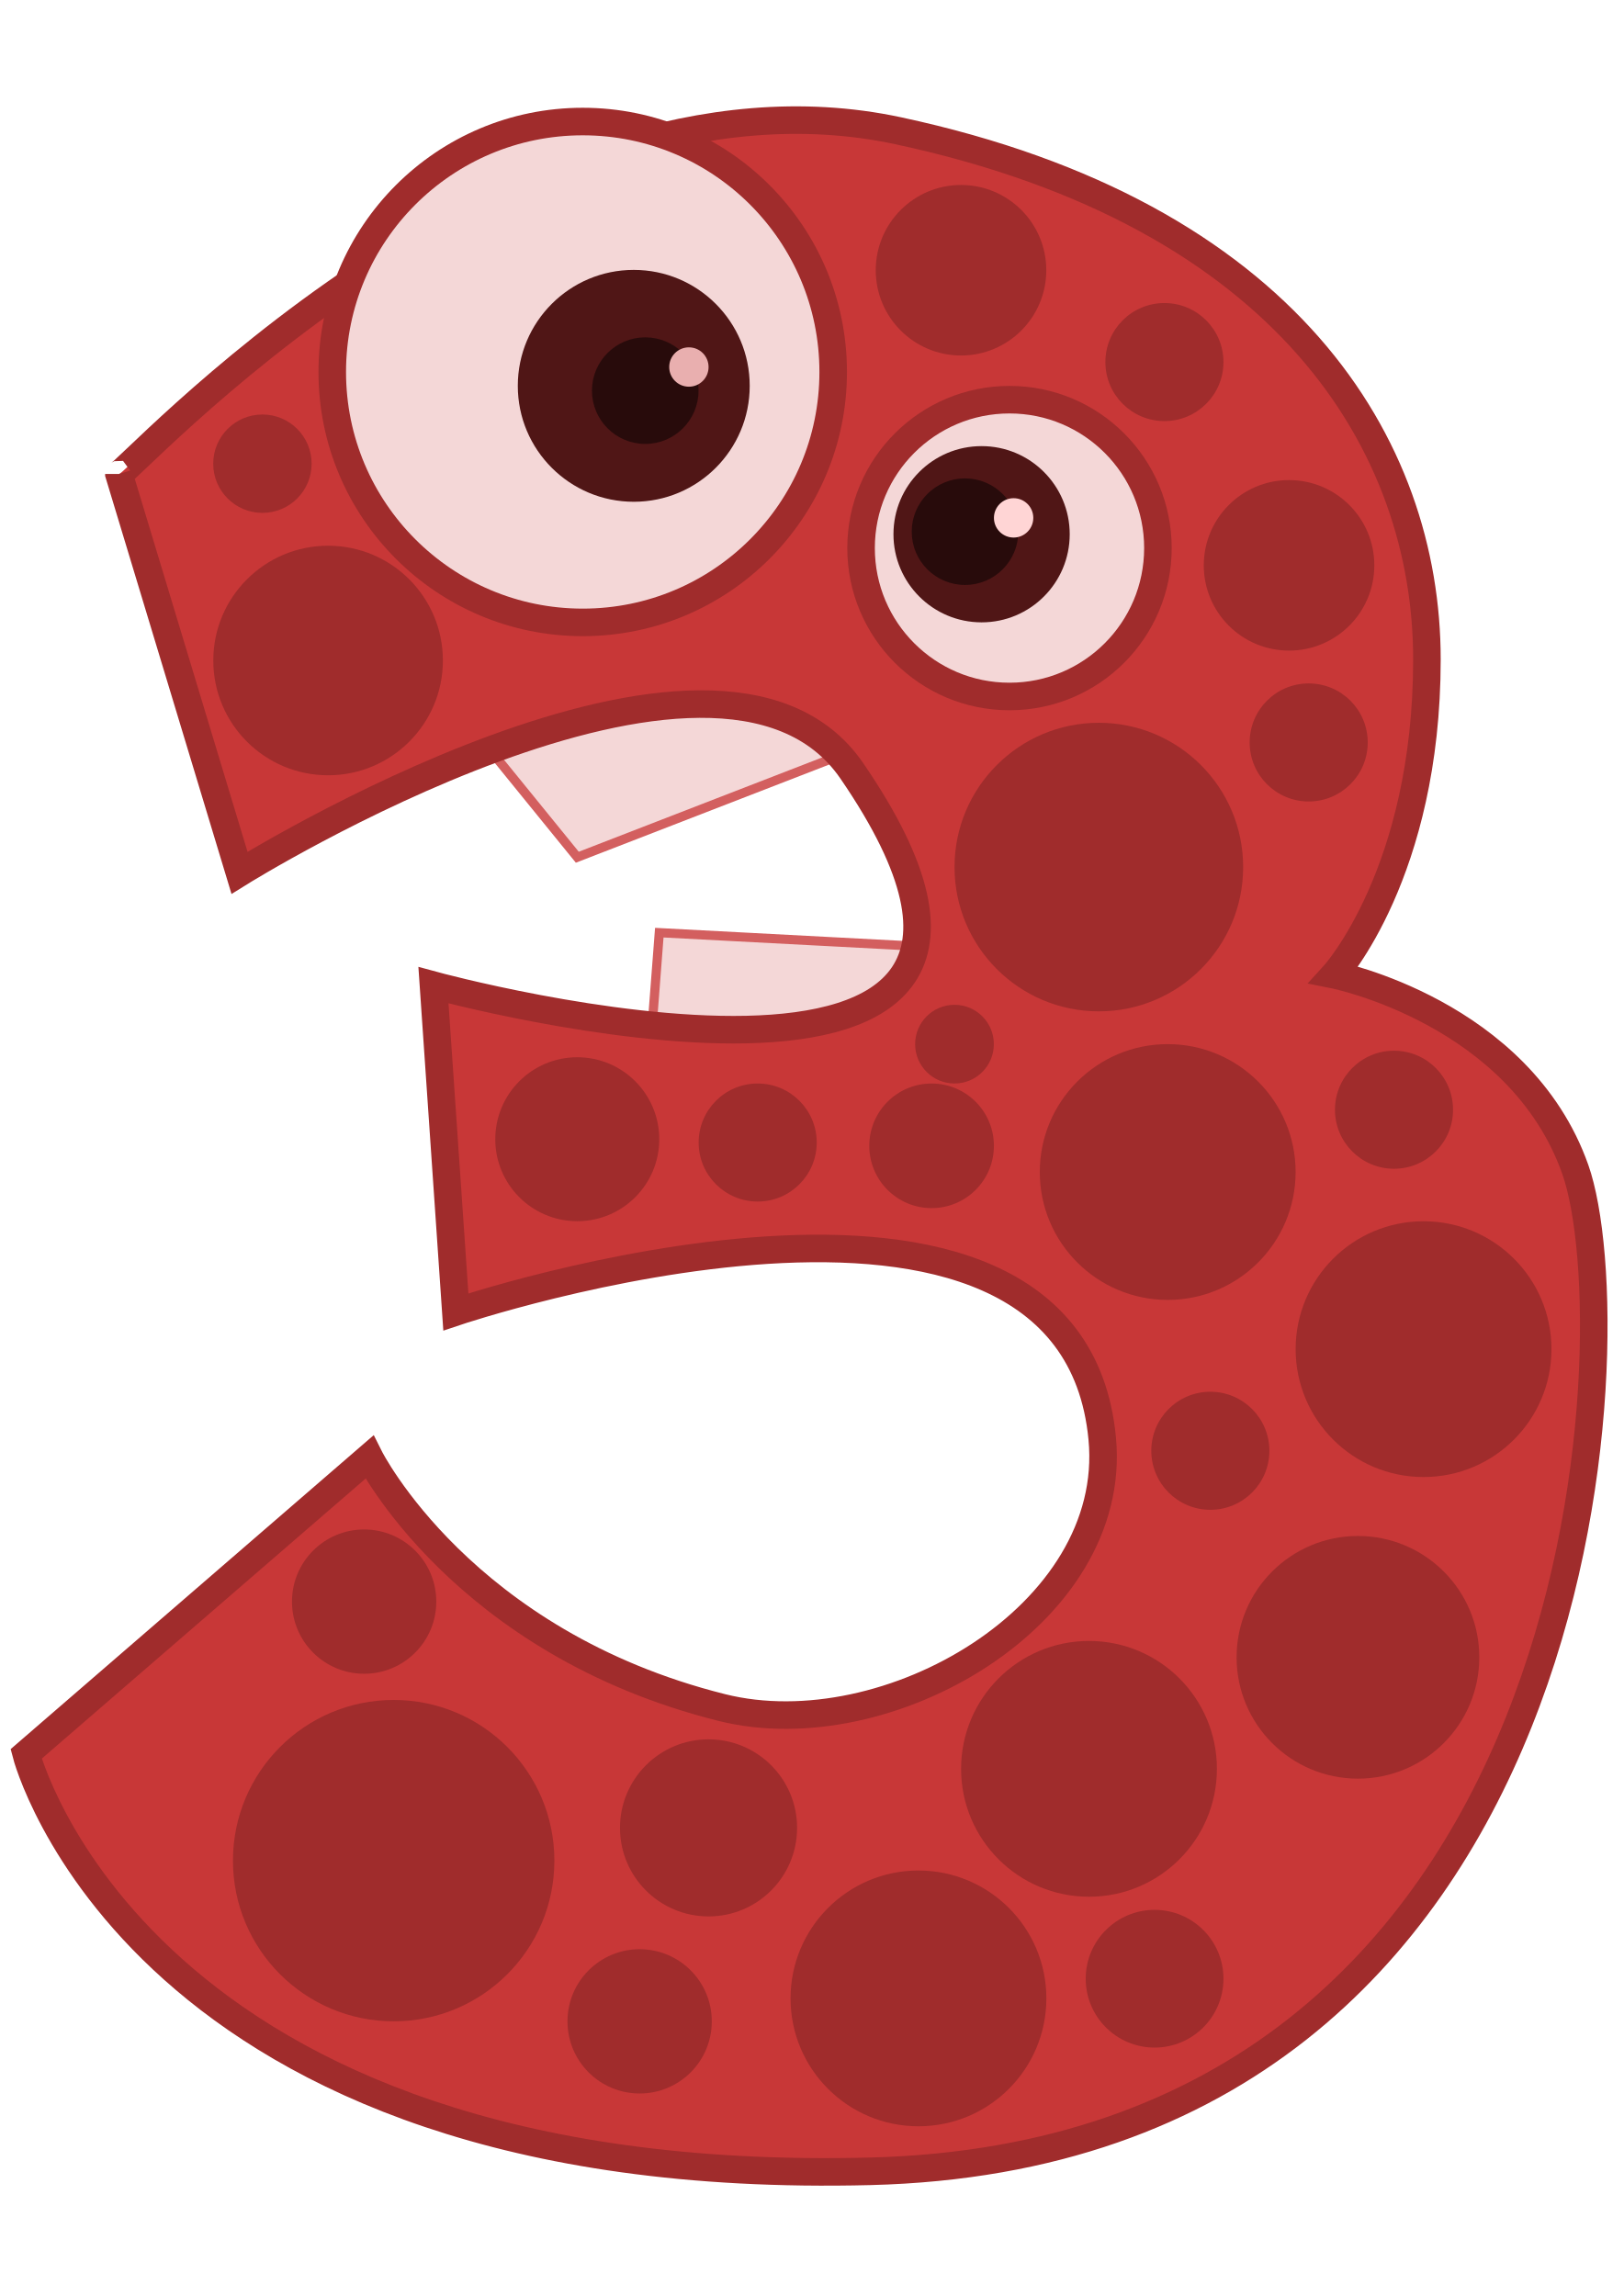
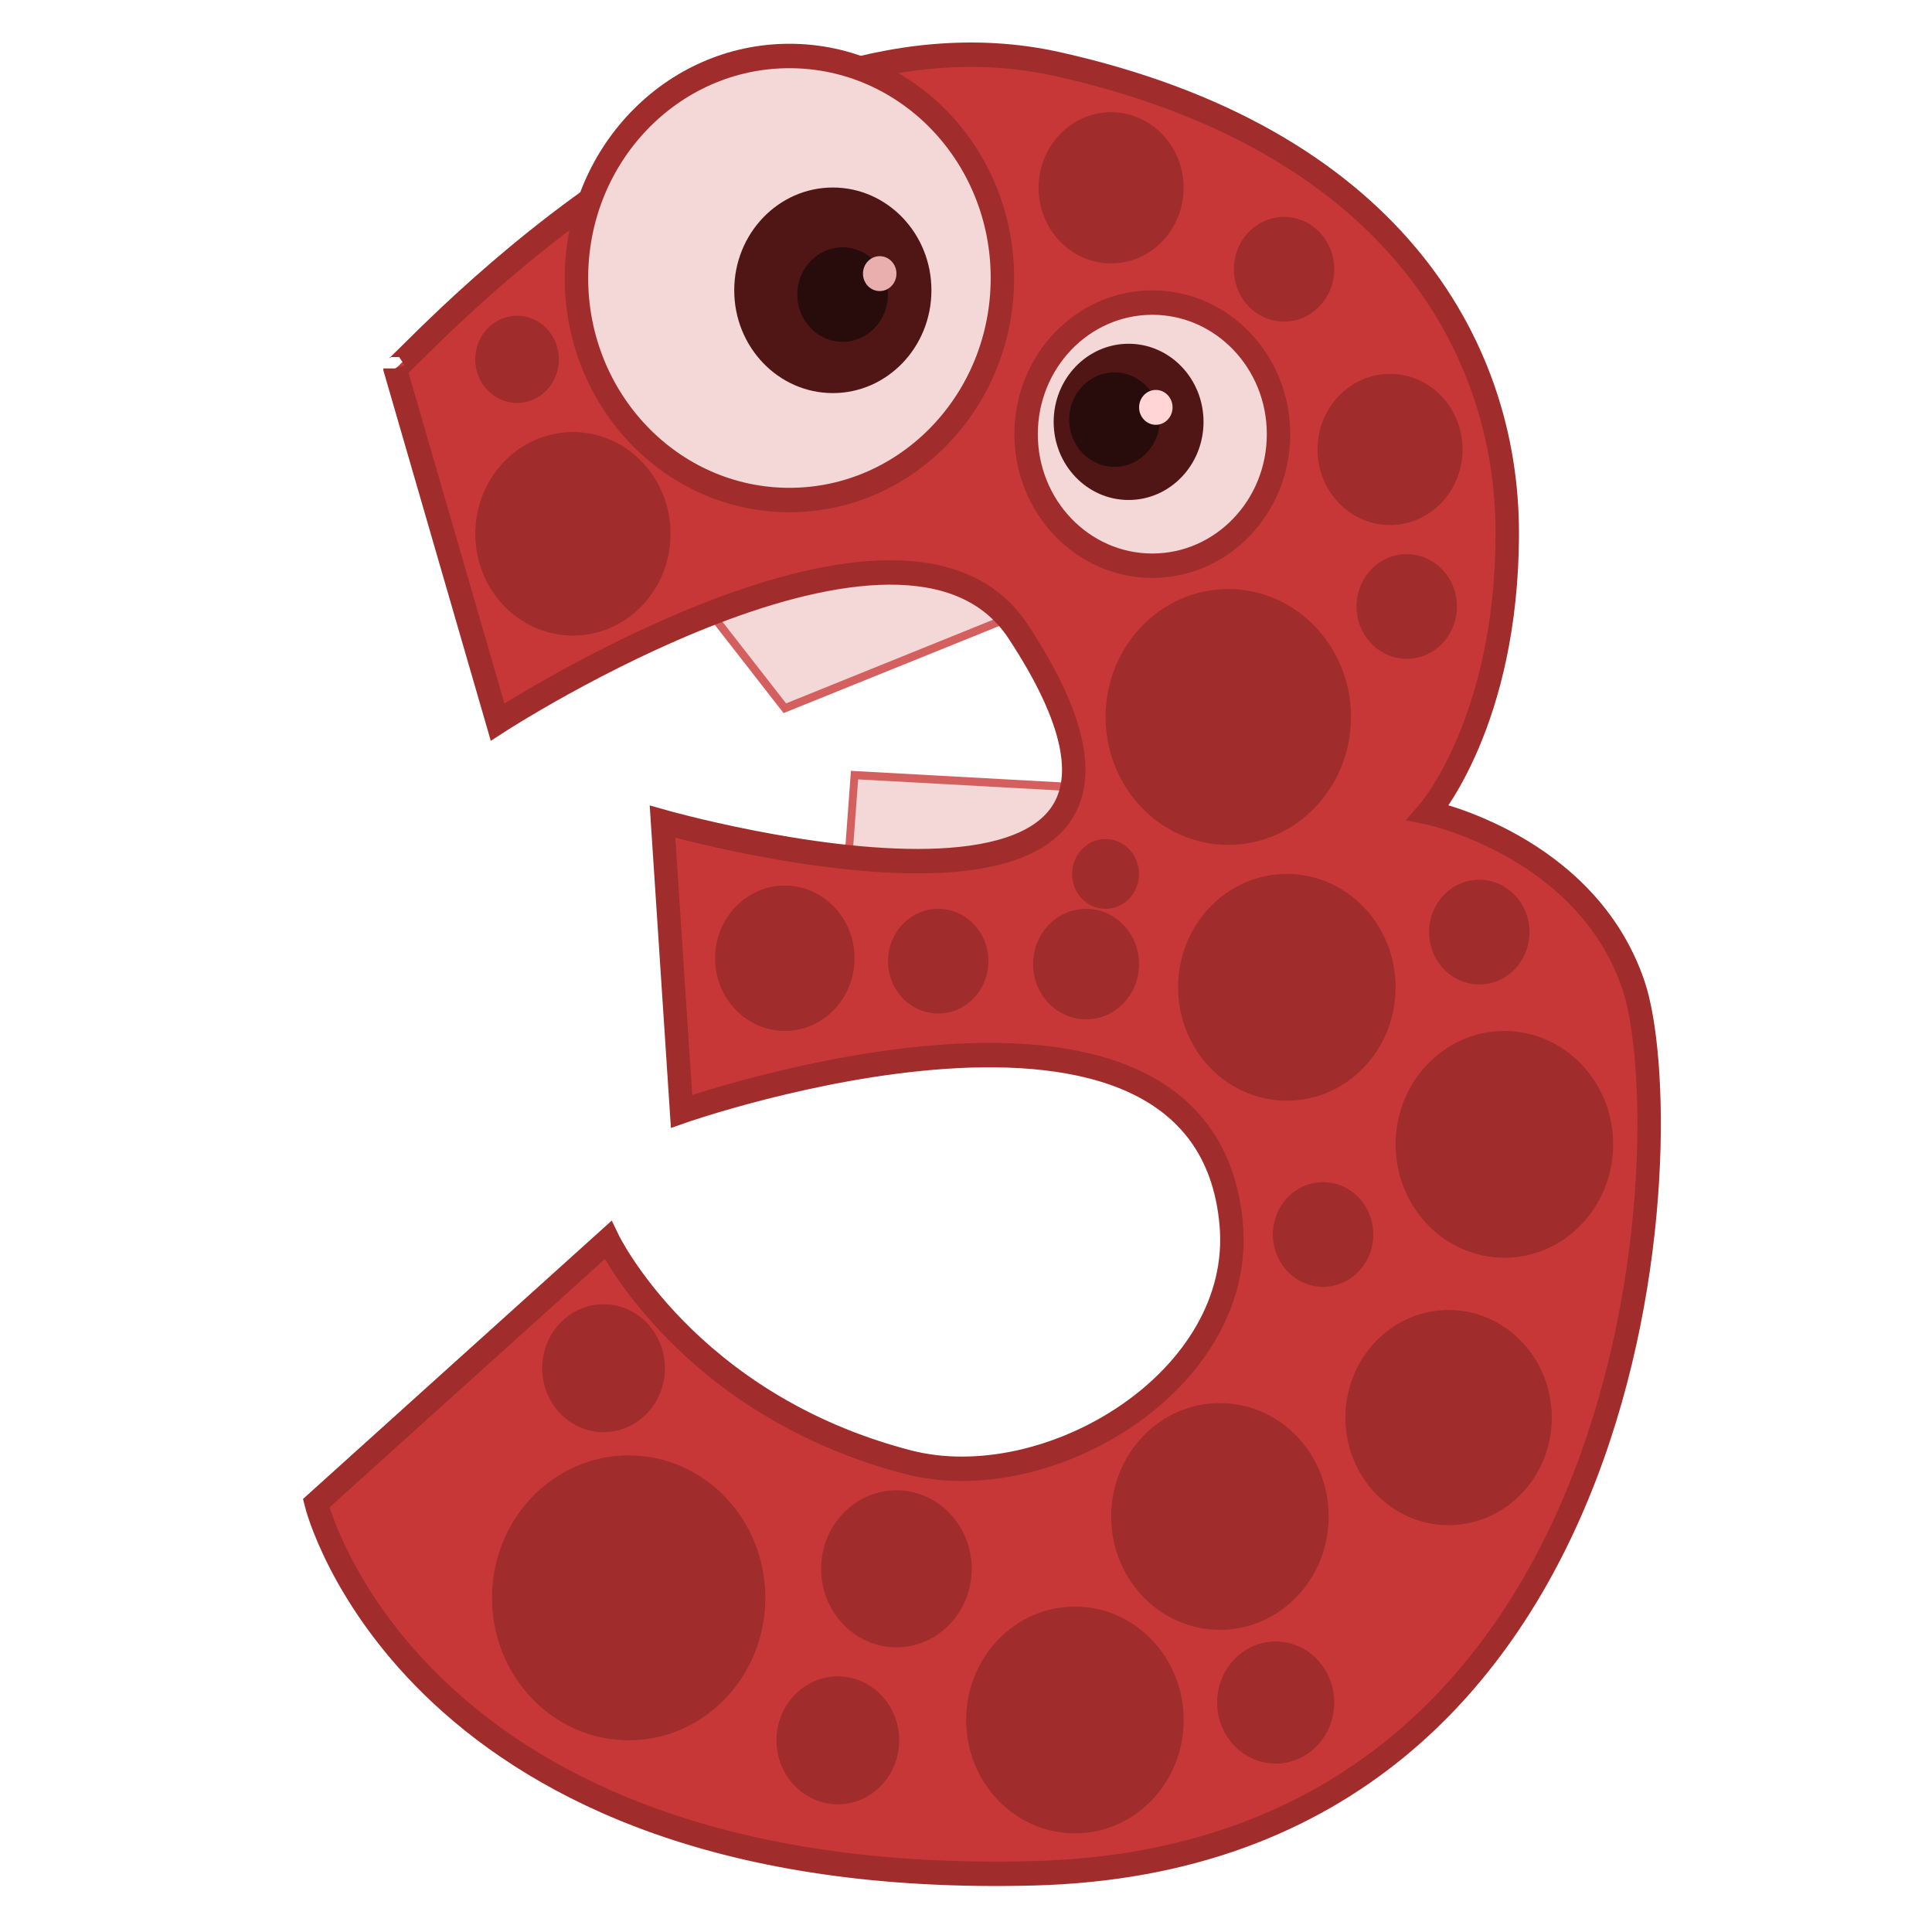
- <svg xmlns="http://www.w3.org/2000/svg" viewBox="0 0 744.094 1052.362">
-   <g transform="matrix(4.2085 0 0 4.2085 -1671.5 -160.21)">
-     <path d="m450.75 120 9.286 11.429 28.571-11.071s-3.929-9.286-20.357-8.929-17.5 8.214-17.5 8.571z" fill="#f4d7d7" fill-rule="evenodd" stroke="#d35f5f" />
-     <path d="m468.25 148.93 0.714-9.286 27.143 1.429 0.357 0.357s2.143 11.429-8.571 11.786-19.643-4.286-19.643-4.286z" fill="#f4d7d7" fill-rule="evenodd" stroke="#d35f5f" />
-     <path d="m410.12 89.687 13.132 43.437s52.032-32.445 66.67-11.112c30.203 44.02-45.55 23.356-45.55 23.356l2.439 35.579s66.936-22.54 70.385 13.796c1.824 19.213-23.426 33.792-41.416 29.294-28.284-7.071-38.386-27.274-38.386-27.274l-37.376 32.325s12.122 47.477 91.924 45.457 82.833-91.924 76.772-109.1-26.264-21.213-26.264-21.213 10.102-11.112 10.102-34.345-15.152-48.487-57.579-57.579-84.853 38.386-84.853 37.376z" fill="#c83737" fill-rule="evenodd" stroke="#a02c2c" stroke-width="3" />
-     <path transform="translate(243.45 -304.06)" d="m279.81 401.82c-3e-4 8.926-7.237 16.162-16.163 16.162s-16.162-7.237-16.162-16.163 7.237-16.162 16.163-16.162 16.162 7.237 16.162 16.163" fill="#f4d7d7" stroke="#a02c2c" stroke-width="3" />
-     <path transform="translate(271.73 -284.86)" d="m216.17 363.44c-5.1e-4 15.063-12.212 27.274-27.275 27.273s-27.274-12.212-27.273-27.275 12.212-27.274 27.275-27.273 27.274 12.212 27.273 27.275" fill="#f4d7d7" stroke="#a02c2c" stroke-width="3" />
-     <path transform="translate(252.54 -284.86)" d="m226.27 364.95c-2.3e-4 6.974-5.654 12.627-12.627 12.626s-12.627-5.654-12.626-12.627 5.654-12.627 12.627-12.626 12.627 5.654 12.626 12.627" fill="#501616" />
-     <path transform="matrix(.76 0 0 .76 341.69 -181.11)" d="m226.27 364.95c-2.3e-4 6.974-5.654 12.627-12.627 12.626s-12.627-5.654-12.626-12.627 5.654-12.627 12.627-12.626 12.627 5.654 12.626 12.627" fill="#501616" />
-     <path transform="matrix(1.413 0 0 1.413 163.14 -434.44)" d="m219.46 364.51c-8e-5 2.268-1.839 4.107-4.107 4.107s-4.107-1.839-4.107-4.107 1.839-4.107 4.107-4.107 4.107 1.839 4.107 4.107" fill="#280b0b" />
-     <path transform="matrix(1.413 0 0 1.413 197.96 -419.08)" d="m219.46 364.51c-8e-5 2.268-1.839 4.107-4.107 4.107s-4.107-1.839-4.107-4.107 1.839-4.107 4.107-4.107 4.107 1.839 4.107 4.107" fill="#280b0b" />
-     <path transform="translate(252.54 -284.86)" d="m221.79 362.9c-4e-5 1.183-0.959 2.143-2.143 2.143s-2.143-0.959-2.143-2.143 0.959-2.143 2.143-2.143 2.143 0.959 2.143 2.143" fill="#e9afaf" />
-     <path transform="translate(287.9 -268.43)" d="m221.79 362.9c-4e-5 1.183-0.959 2.143-2.143 2.143s-2.143-0.959-2.143-2.143 0.959-2.143 2.143-2.143 2.143 0.959 2.143 2.143" fill="#ffd5d5" />
-     <path transform="translate(252.54 -282.01)" d="m205 522.72c-3.2e-4 9.665-7.836 17.5-17.501 17.499s-17.5-7.836-17.499-17.501 7.836-17.5 17.501-17.499 17.5 7.836 17.499 17.501" fill="#a02c2c" />
-     <path transform="matrix(.55102 0 0 .55102 371.01 -50.887)" d="m205 522.72c-3.2e-4 9.665-7.836 17.5-17.501 17.499s-17.5-7.836-17.499-17.501 7.836-17.5 17.501-17.499 17.5 7.836 17.499 17.501" fill="#a02c2c" />
-     <path transform="matrix(.79592 0 0 .79592 347.95 -160.33)" d="m205 522.72c-3.2e-4 9.665-7.836 17.5-17.501 17.499s-17.5-7.836-17.499-17.501 7.836-17.5 17.501-17.499 17.5 7.836 17.499 17.501" fill="#a02c2c" />
-     <path transform="matrix(.79592 0 0 .79592 366.52 -185.33)" d="m205 522.72c-3.2e-4 9.665-7.836 17.5-17.501 17.499s-17.5-7.836-17.499-17.501 7.836-17.5 17.501-17.499 17.5 7.836 17.499 17.501" fill="#a02c2c" />
-     <path transform="matrix(.44898 0 0 .44898 382.64 23.523)" d="m205 522.72c-3.2e-4 9.665-7.836 17.5-17.501 17.499s-17.5-7.836-17.499-17.501 7.836-17.5 17.501-17.499 17.5 7.836 17.499 17.501" fill="#a02c2c" />
-     <path transform="matrix(.44898 0 0 .44898 352.64 -22.191)" d="m205 522.72c-3.2e-4 9.665-7.836 17.5-17.501 17.499s-17.5-7.836-17.499-17.501 7.836-17.5 17.501-17.499 17.5 7.836 17.499 17.501" fill="#a02c2c" />
-     <path transform="matrix(.42857 0 0 .42857 442.54 29.548)" d="m205 522.72c-3.2e-4 9.665-7.836 17.5-17.501 17.499s-17.5-7.836-17.499-17.501 7.836-17.5 17.501-17.499 17.5 7.836 17.499 17.501" fill="#a02c2c" />
-     <path transform="matrix(.7551 0 0 .7551 403.46 -176.14)" d="m205 522.72c-3.2e-4 9.665-7.836 17.5-17.501 17.499s-17.5-7.836-17.499-17.501 7.836-17.5 17.501-17.499 17.5 7.836 17.499 17.501" fill="#a02c2c" />
-     <path transform="matrix(.36735 0 0 .36735 460.09 4.0512)" d="m205 522.72c-3.2e-4 9.665-7.836 17.5-17.501 17.499s-17.5-7.836-17.499-17.501 7.836-17.5 17.501-17.499 17.5 7.836 17.499 17.501" fill="#a02c2c" />
-     <path transform="matrix(.79592 0 0 .79592 402.95 -231.04)" d="m205 522.72c-3.2e-4 9.665-7.836 17.5-17.501 17.499s-17.5-7.836-17.499-17.501 7.836-17.5 17.501-17.499 17.5 7.836 17.499 17.501" fill="#a02c2c" />
-     <path transform="matrix(.79592 0 0 .79592 375.09 -250.33)" d="m205 522.72c-3.2e-4 9.665-7.836 17.5-17.501 17.499s-17.5-7.836-17.499-17.501 7.836-17.5 17.501-17.499 17.5 7.836 17.499 17.501" fill="#a02c2c" />
-     <path transform="matrix(.36735 0 0 .36735 480.09 -33.092)" d="m205 522.72c-3.2e-4 9.665-7.836 17.5-17.501 17.499s-17.5-7.836-17.499-17.501 7.836-17.5 17.501-17.499 17.5 7.836 17.499 17.501" fill="#a02c2c" />
-     <path transform="matrix(.89796 0 0 .89796 348.46 -336.88)" d="m205 522.72c-3.2e-4 9.665-7.836 17.5-17.501 17.499s-17.5-7.836-17.499-17.501 7.836-17.5 17.501-17.499 17.5 7.836 17.499 17.501" fill="#a02c2c" />
-     <path transform="matrix(.36735 0 0 .36735 470.8 -73.092)" d="m205 522.72c-3.2e-4 9.665-7.836 17.5-17.501 17.499s-17.5-7.836-17.499-17.501 7.836-17.5 17.501-17.499 17.5 7.836 17.499 17.501" fill="#a02c2c" />
-     <path transform="matrix(.53061 0 0 .53061 438.05 -177.72)" d="m205 522.72c-3.2e-4 9.665-7.836 17.5-17.501 17.499s-17.5-7.836-17.499-17.501 7.836-17.5 17.501-17.499 17.5 7.836 17.499 17.501" fill="#a02c2c" />
-     <path transform="matrix(.53061 0 0 .53061 402.33 -209.86)" d="m205 522.72c-3.2e-4 9.665-7.836 17.5-17.501 17.499s-17.5-7.836-17.499-17.501 7.836-17.5 17.501-17.499 17.5 7.836 17.499 17.501" fill="#a02c2c" />
-     <path transform="matrix(.36735 0 0 .36735 455.09 -114.52)" d="m205 522.72c-3.2e-4 9.665-7.836 17.5-17.501 17.499s-17.5-7.836-17.499-17.501 7.836-17.5 17.501-17.499 17.5 7.836 17.499 17.501" fill="#a02c2c" />
-     <path transform="matrix(.71429 0 0 .71429 298.97 -263.37)" d="m205 522.72c-3.2e-4 9.665-7.836 17.5-17.501 17.499s-17.5-7.836-17.499-17.501 7.836-17.5 17.501-17.499 17.5 7.836 17.499 17.501" fill="#a02c2c" />
-     <path transform="matrix(.30612 0 0 .30612 368.35 -71.446)" d="m205 522.72c-3.2e-4 9.665-7.836 17.5-17.501 17.499s-17.5-7.836-17.499-17.501 7.836-17.5 17.501-17.499 17.5 7.836 17.499 17.501" fill="#a02c2c" />
-     <path transform="matrix(.5102 0 0 .5102 364.37 -104.55)" d="m205 522.72c-3.2e-4 9.665-7.836 17.5-17.501 17.499s-17.5-7.836-17.499-17.501 7.836-17.5 17.501-17.499 17.5 7.836 17.499 17.501" fill="#a02c2c" />
-     <path transform="matrix(.36735 0 0 .36735 410.8 -29.52)" d="m205 522.72c-3.2e-4 9.665-7.836 17.5-17.501 17.499s-17.5-7.836-17.499-17.501 7.836-17.5 17.501-17.499 17.5 7.836 17.499 17.501" fill="#a02c2c" />
-     <path transform="matrix(.2449 0 0 .2449 455.19 23.772)" d="m205 522.72c-3.2e-4 9.665-7.836 17.5-17.501 17.499s-17.5-7.836-17.499-17.501 7.836-17.5 17.501-17.499 17.5 7.836 17.499 17.501" fill="#a02c2c" />
-     <path transform="matrix(.38776 0 0 .38776 425.91 -39.831)" d="m205 522.72c-3.2e-4 9.665-7.836 17.5-17.501 17.499s-17.5-7.836-17.499-17.501 7.836-17.5 17.501-17.499 17.5 7.836 17.499 17.501" fill="#a02c2c" />
+ <svg xmlns="http://www.w3.org/2000/svg" viewBox="0 0 70 70" version="1.1" id="svg72" width="70" height="70">
+   <defs id="defs76" />
+   <g transform="matrix(0.282926,0,0,0.2949495,-101.7204,-13.10413)" id="g70">
+     <path d="m 450.75,120 9.286,11.429 28.571,-11.071 c 0,0 -3.929,-9.286 -20.357,-8.929 -16.428,0.357 -17.5,8.214 -17.5,8.571 z" id="path2" style="fill:#f4d7d7;fill-rule:evenodd;stroke:#d35f5f" />
+     <path d="m 468.25,148.93 0.714,-9.286 27.143,1.429 0.357,0.357 c 0,0 2.143,11.429 -8.571,11.786 -10.714,0.357 -19.643,-4.286 -19.643,-4.286 z" id="path4" style="fill:#f4d7d7;fill-rule:evenodd;stroke:#d35f5f" />
+     <path d="m 410.12,89.687 13.132,43.437 c 0,0 52.032,-32.445 66.67,-11.112 30.203,44.02 -45.55,23.356 -45.55,23.356 l 2.439,35.579 c 0,0 66.936,-22.54 70.385,13.796 1.824,19.213 -23.426,33.792 -41.416,29.294 -28.284,-7.071 -38.386,-27.274 -38.386,-27.274 l -37.376,32.325 c 0,0 12.122,47.477 91.924,45.457 79.802,-2.02 82.833,-91.924 76.772,-109.1 -6.061,-17.176 -26.264,-21.213 -26.264,-21.213 0,0 10.102,-11.112 10.102,-34.345 0,-23.233 -15.152,-48.487 -57.579,-57.579 -42.427,-9.092 -84.853,38.386 -84.853,37.376 z" id="path6" style="fill:#c83737;fill-rule:evenodd;stroke:#a02c2c;stroke-width:3" />
+     <path transform="translate(243.45,-304.06)" d="m 279.81,401.82 c -3e-4,8.926 -7.237,16.162 -16.163,16.162 -8.926,0 -16.162,-7.237 -16.162,-16.163 0,-8.926 7.237,-16.162 16.163,-16.162 8.926,0 16.162,7.237 16.162,16.163" id="path8" style="fill:#f4d7d7;stroke:#a02c2c;stroke-width:3" />
+     <path transform="translate(271.73,-284.86)" d="m 216.17,363.44 c -5.1e-4,15.063 -12.212,27.274 -27.275,27.273 -15.063,-0.001 -27.274,-12.212 -27.273,-27.275 10e-4,-15.063 12.212,-27.274 27.275,-27.273 15.063,10e-4 27.274,12.212 27.273,27.275" id="path10" style="fill:#f4d7d7;stroke:#a02c2c;stroke-width:3" />
+     <path transform="translate(252.54,-284.86)" d="m 226.27,364.95 c -2.3e-4,6.974 -5.654,12.627 -12.627,12.626 -6.973,-0.001 -12.627,-5.654 -12.626,-12.627 0.001,-6.973 5.654,-12.627 12.627,-12.626 6.973,0.001 12.627,5.654 12.626,12.627" id="path12" style="fill:#501616" />
+     <path transform="matrix(0.76,0,0,0.76,341.69,-181.11)" d="m 226.27,364.95 c -2.3e-4,6.974 -5.654,12.627 -12.627,12.626 -6.973,-0.001 -12.627,-5.654 -12.626,-12.627 0.001,-6.973 5.654,-12.627 12.627,-12.626 6.973,0.001 12.627,5.654 12.626,12.627" id="path14" style="fill:#501616" />
+     <path transform="matrix(1.413,0,0,1.413,163.14,-434.44)" d="m 219.46,364.51 c -8e-5,2.268 -1.839,4.107 -4.107,4.107 -2.268,-1e-4 -4.107,-1.839 -4.107,-4.107 1e-4,-2.268 1.839,-4.107 4.107,-4.107 2.268,1e-4 4.107,1.839 4.107,4.107" id="path16" style="fill:#280b0b" />
+     <path transform="matrix(1.413,0,0,1.413,197.96,-419.08)" d="m 219.46,364.51 c -8e-5,2.268 -1.839,4.107 -4.107,4.107 -2.268,-1e-4 -4.107,-1.839 -4.107,-4.107 1e-4,-2.268 1.839,-4.107 4.107,-4.107 2.268,1e-4 4.107,1.839 4.107,4.107" id="path18" style="fill:#280b0b" />
+     <path transform="translate(252.54,-284.86)" d="m 221.79,362.9 c -4e-5,1.183 -0.959,2.143 -2.143,2.143 -1.183,0 -2.143,-0.959 -2.143,-2.143 0,-1.183 0.959,-2.143 2.143,-2.143 1.183,0 2.143,0.959 2.143,2.143" id="path20" style="fill:#e9afaf" />
+     <path transform="translate(287.9,-268.43)" d="m 221.79,362.9 c -4e-5,1.183 -0.959,2.143 -2.143,2.143 -1.183,0 -2.143,-0.959 -2.143,-2.143 0,-1.183 0.959,-2.143 2.143,-2.143 1.183,0 2.143,0.959 2.143,2.143" id="path22" style="fill:#ffd5d5" />
+     <path transform="translate(252.54,-282.01)" d="m 205,522.72 c -3.2e-4,9.665 -7.836,17.5 -17.501,17.499 -9.665,-0.001 -17.5,-7.836 -17.499,-17.501 0.001,-9.665 7.836,-17.5 17.501,-17.499 9.665,0.001 17.5,7.836 17.499,17.501" id="path24" style="fill:#a02c2c" />
+     <path transform="matrix(0.55102,0,0,0.55102,371.01,-50.887)" d="m 205,522.72 c -3.2e-4,9.665 -7.836,17.5 -17.501,17.499 -9.665,-0.001 -17.5,-7.836 -17.499,-17.501 0.001,-9.665 7.836,-17.5 17.501,-17.499 9.665,0.001 17.5,7.836 17.499,17.501" id="path26" style="fill:#a02c2c" />
+     <path transform="matrix(0.79592,0,0,0.79592,347.95,-160.33)" d="m 205,522.72 c -3.2e-4,9.665 -7.836,17.5 -17.501,17.499 -9.665,-0.001 -17.5,-7.836 -17.499,-17.501 0.001,-9.665 7.836,-17.5 17.501,-17.499 9.665,0.001 17.5,7.836 17.499,17.501" id="path28" style="fill:#a02c2c" />
+     <path transform="matrix(0.79592,0,0,0.79592,366.52,-185.33)" d="m 205,522.72 c -3.2e-4,9.665 -7.836,17.5 -17.501,17.499 -9.665,-0.001 -17.5,-7.836 -17.499,-17.501 0.001,-9.665 7.836,-17.5 17.501,-17.499 9.665,0.001 17.5,7.836 17.499,17.501" id="path30" style="fill:#a02c2c" />
+     <path transform="matrix(0.44898,0,0,0.44898,382.64,23.523)" d="m 205,522.72 c -3.2e-4,9.665 -7.836,17.5 -17.501,17.499 -9.665,-0.001 -17.5,-7.836 -17.499,-17.501 0.001,-9.665 7.836,-17.5 17.501,-17.499 9.665,0.001 17.5,7.836 17.499,17.501" id="path32" style="fill:#a02c2c" />
+     <path transform="matrix(0.44898,0,0,0.44898,352.64,-22.191)" d="m 205,522.72 c -3.2e-4,9.665 -7.836,17.5 -17.501,17.499 -9.665,-0.001 -17.5,-7.836 -17.499,-17.501 0.001,-9.665 7.836,-17.5 17.501,-17.499 9.665,0.001 17.5,7.836 17.499,17.501" id="path34" style="fill:#a02c2c" />
+     <path transform="matrix(0.42857,0,0,0.42857,442.54,29.548)" d="m 205,522.72 c -3.2e-4,9.665 -7.836,17.5 -17.501,17.499 -9.665,-0.001 -17.5,-7.836 -17.499,-17.501 0.001,-9.665 7.836,-17.5 17.501,-17.499 9.665,0.001 17.5,7.836 17.499,17.501" id="path36" style="fill:#a02c2c" />
+     <path transform="matrix(0.7551,0,0,0.7551,403.46,-176.14)" d="m 205,522.72 c -3.2e-4,9.665 -7.836,17.5 -17.501,17.499 -9.665,-0.001 -17.5,-7.836 -17.499,-17.501 0.001,-9.665 7.836,-17.5 17.501,-17.499 9.665,0.001 17.5,7.836 17.499,17.501" id="path38" style="fill:#a02c2c" />
+     <path transform="matrix(0.36735,0,0,0.36735,460.09,4.0512)" d="m 205,522.72 c -3.2e-4,9.665 -7.836,17.5 -17.501,17.499 -9.665,-0.001 -17.5,-7.836 -17.499,-17.501 0.001,-9.665 7.836,-17.5 17.501,-17.499 9.665,0.001 17.5,7.836 17.499,17.501" id="path40" style="fill:#a02c2c" />
+     <path transform="matrix(0.79592,0,0,0.79592,402.95,-231.04)" d="m 205,522.72 c -3.2e-4,9.665 -7.836,17.5 -17.501,17.499 -9.665,-0.001 -17.5,-7.836 -17.499,-17.501 0.001,-9.665 7.836,-17.5 17.501,-17.499 9.665,0.001 17.5,7.836 17.499,17.501" id="path42" style="fill:#a02c2c" />
+     <path transform="matrix(0.79592,0,0,0.79592,375.09,-250.33)" d="m 205,522.72 c -3.2e-4,9.665 -7.836,17.5 -17.501,17.499 -9.665,-0.001 -17.5,-7.836 -17.499,-17.501 0.001,-9.665 7.836,-17.5 17.501,-17.499 9.665,0.001 17.5,7.836 17.499,17.501" id="path44" style="fill:#a02c2c" />
+     <path transform="matrix(0.36735,0,0,0.36735,480.09,-33.092)" d="m 205,522.72 c -3.2e-4,9.665 -7.836,17.5 -17.501,17.499 -9.665,-0.001 -17.5,-7.836 -17.499,-17.501 0.001,-9.665 7.836,-17.5 17.501,-17.499 9.665,0.001 17.5,7.836 17.499,17.501" id="path46" style="fill:#a02c2c" />
+     <path transform="matrix(0.89796,0,0,0.89796,348.46,-336.88)" d="m 205,522.72 c -3.2e-4,9.665 -7.836,17.5 -17.501,17.499 -9.665,-0.001 -17.5,-7.836 -17.499,-17.501 0.001,-9.665 7.836,-17.5 17.501,-17.499 9.665,0.001 17.5,7.836 17.499,17.501" id="path48" style="fill:#a02c2c" />
+     <path transform="matrix(0.36735,0,0,0.36735,470.8,-73.092)" d="m 205,522.72 c -3.2e-4,9.665 -7.836,17.5 -17.501,17.499 -9.665,-0.001 -17.5,-7.836 -17.499,-17.501 0.001,-9.665 7.836,-17.5 17.501,-17.499 9.665,0.001 17.5,7.836 17.499,17.501" id="path50" style="fill:#a02c2c" />
+     <path transform="matrix(0.53061,0,0,0.53061,438.05,-177.72)" d="m 205,522.72 c -3.2e-4,9.665 -7.836,17.5 -17.501,17.499 -9.665,-0.001 -17.5,-7.836 -17.499,-17.501 0.001,-9.665 7.836,-17.5 17.501,-17.499 9.665,0.001 17.5,7.836 17.499,17.501" id="path52" style="fill:#a02c2c" />
+     <path transform="matrix(0.53061,0,0,0.53061,402.33,-209.86)" d="m 205,522.72 c -3.2e-4,9.665 -7.836,17.5 -17.501,17.499 -9.665,-0.001 -17.5,-7.836 -17.499,-17.501 0.001,-9.665 7.836,-17.5 17.501,-17.499 9.665,0.001 17.5,7.836 17.499,17.501" id="path54" style="fill:#a02c2c" />
+     <path transform="matrix(0.36735,0,0,0.36735,455.09,-114.52)" d="m 205,522.72 c -3.2e-4,9.665 -7.836,17.5 -17.501,17.499 -9.665,-0.001 -17.5,-7.836 -17.499,-17.501 0.001,-9.665 7.836,-17.5 17.501,-17.499 9.665,0.001 17.5,7.836 17.499,17.501" id="path56" style="fill:#a02c2c" />
+     <path transform="matrix(0.71429,0,0,0.71429,298.97,-263.37)" d="m 205,522.72 c -3.2e-4,9.665 -7.836,17.5 -17.501,17.499 -9.665,-0.001 -17.5,-7.836 -17.499,-17.501 0.001,-9.665 7.836,-17.5 17.501,-17.499 9.665,0.001 17.5,7.836 17.499,17.501" id="path58" style="fill:#a02c2c" />
+     <path transform="matrix(0.30612,0,0,0.30612,368.35,-71.446)" d="m 205,522.72 c -3.2e-4,9.665 -7.836,17.5 -17.501,17.499 -9.665,-0.001 -17.5,-7.836 -17.499,-17.501 0.001,-9.665 7.836,-17.5 17.501,-17.499 9.665,0.001 17.5,7.836 17.499,17.501" id="path60" style="fill:#a02c2c" />
+     <path transform="matrix(0.5102,0,0,0.5102,364.37,-104.55)" d="m 205,522.72 c -3.2e-4,9.665 -7.836,17.5 -17.501,17.499 -9.665,-0.001 -17.5,-7.836 -17.499,-17.501 0.001,-9.665 7.836,-17.5 17.501,-17.499 9.665,0.001 17.5,7.836 17.499,17.501" id="path62" style="fill:#a02c2c" />
+     <path transform="matrix(0.36735,0,0,0.36735,410.8,-29.52)" d="m 205,522.72 c -3.2e-4,9.665 -7.836,17.5 -17.501,17.499 -9.665,-0.001 -17.5,-7.836 -17.499,-17.501 0.001,-9.665 7.836,-17.5 17.501,-17.499 9.665,0.001 17.5,7.836 17.499,17.501" id="path64" style="fill:#a02c2c" />
+     <path transform="matrix(0.2449,0,0,0.2449,455.19,23.772)" d="m 205,522.72 c -3.2e-4,9.665 -7.836,17.5 -17.501,17.499 -9.665,-0.001 -17.5,-7.836 -17.499,-17.501 0.001,-9.665 7.836,-17.5 17.501,-17.499 9.665,0.001 17.5,7.836 17.499,17.501" id="path66" style="fill:#a02c2c" />
+     <path transform="matrix(0.38776,0,0,0.38776,425.91,-39.831)" d="m 205,522.72 c -3.2e-4,9.665 -7.836,17.5 -17.501,17.499 -9.665,-0.001 -17.5,-7.836 -17.499,-17.501 0.001,-9.665 7.836,-17.5 17.501,-17.499 9.665,0.001 17.5,7.836 17.499,17.501" id="path68" style="fill:#a02c2c" />
  </g>
</svg>
